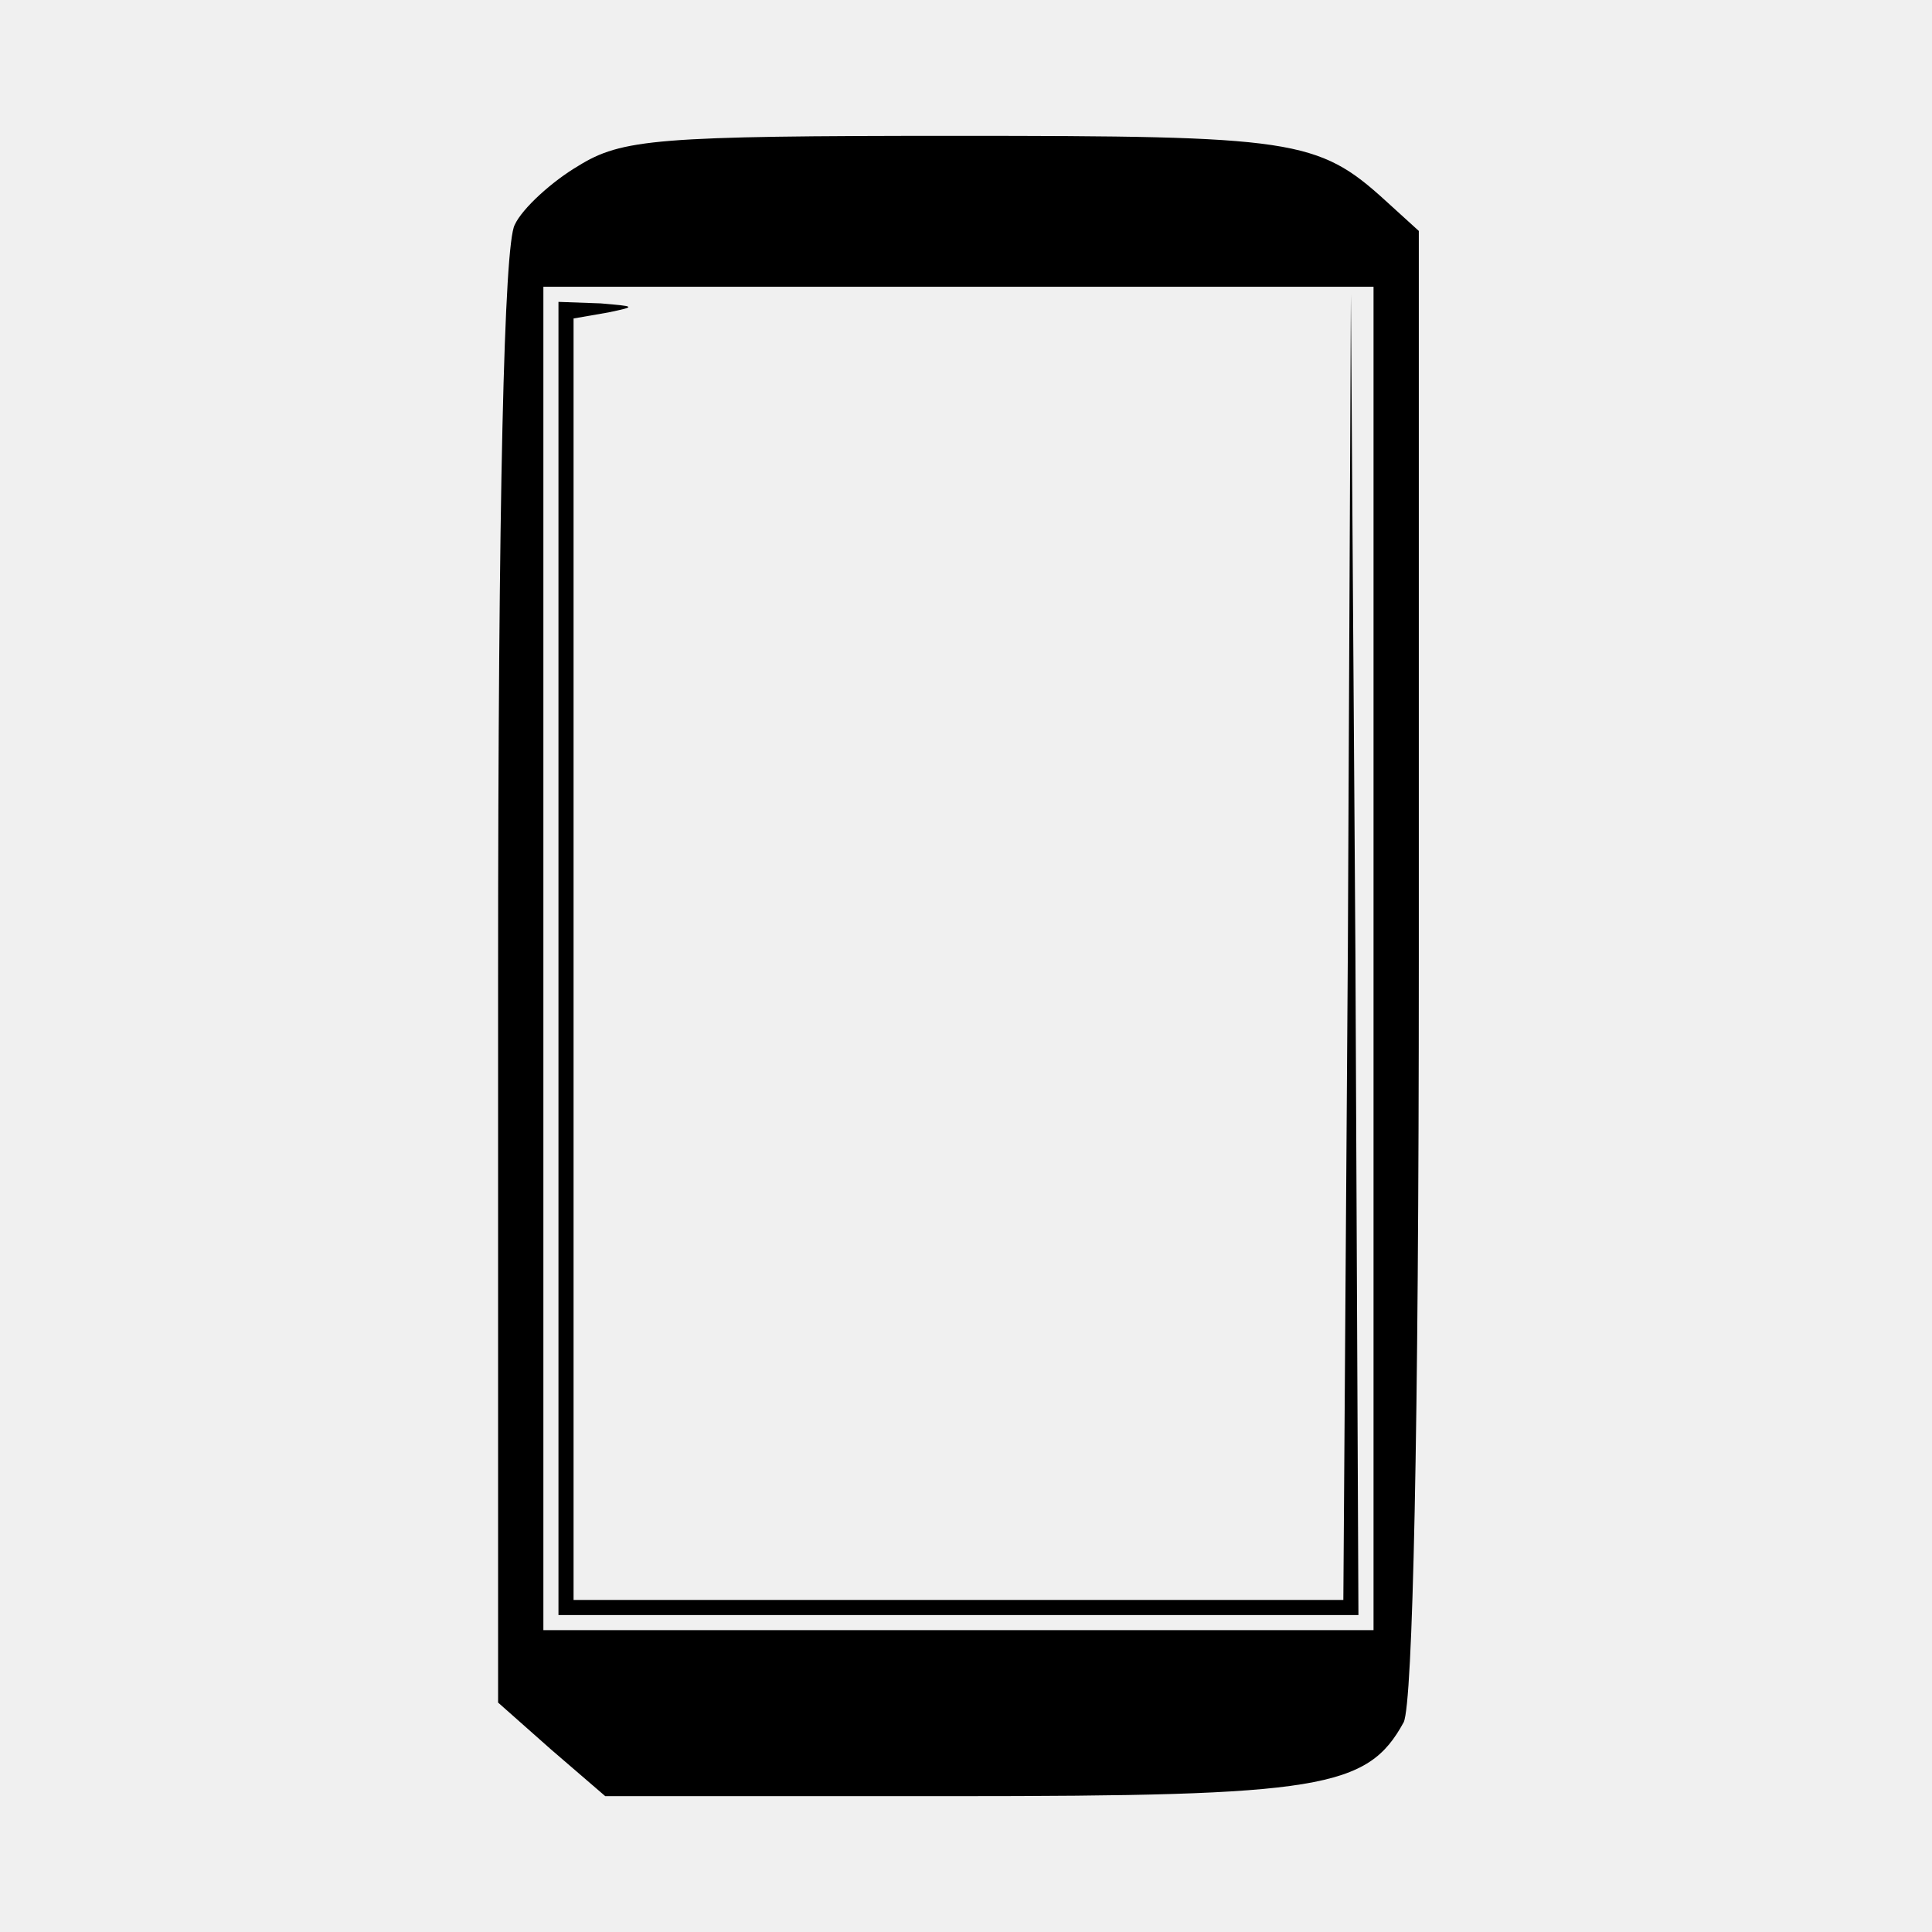
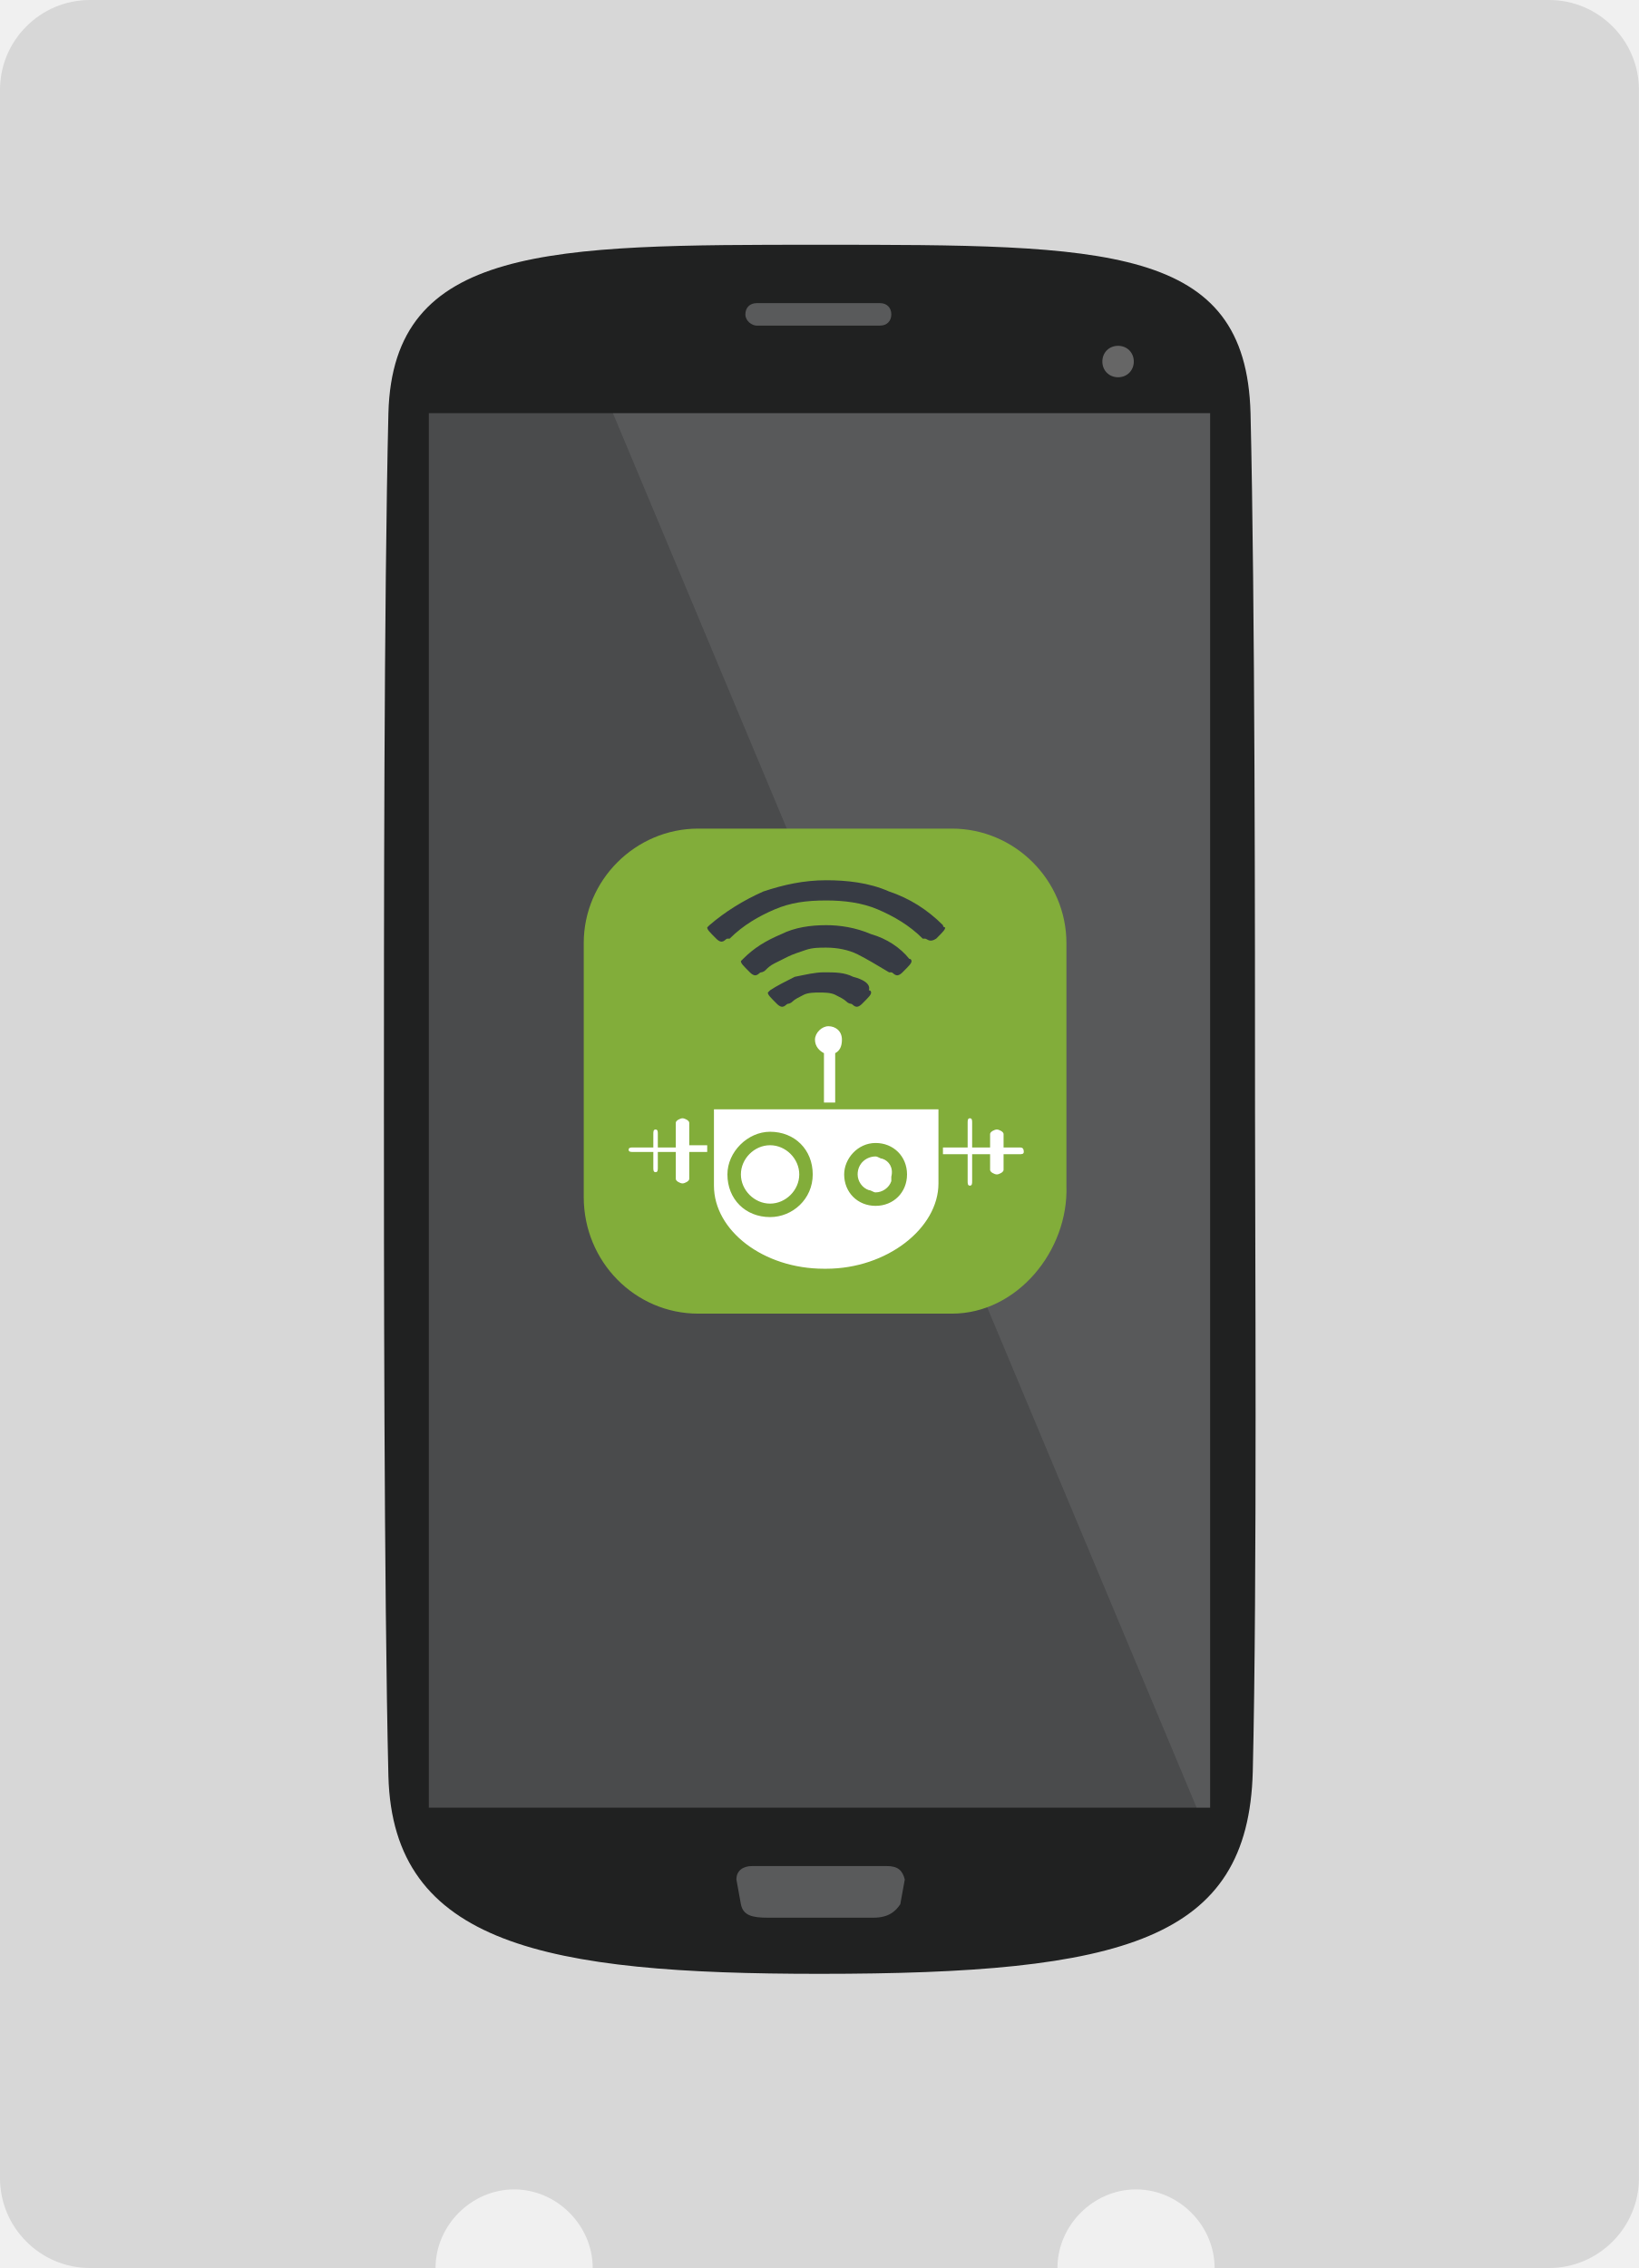
- <svg xmlns="http://www.w3.org/2000/svg" version="1.0" width="128pt" height="128pt" viewBox="0 0 128 128" preserveAspectRatio="xMidYMid meet">
-   <g transform="translate(0,128) scale(0.1,-0.1)" fill="#000000" stroke="none">
-     <path d="M383 1170 c-17 -10 -37 -28 -42 -39 -7 -13 -11 -179 -11 -499 l0 -480 35 -31 36 -31 230 0 c244 0 275 5 299 49 6 13 10 191 10 504 l0 484 -22 20 c-45 41 -61 43 -285 43 -198 0 -221 -2 -250 -20z m527 -525 l0 -445 -275 0 -275 0 0 445 0 445 275 0 275 0 0 -445z" />
-     <path d="M370 645 l0 -435 265 0 265 0 -2 438 -3 437 -2 -432 -3 -433 -255 0 -255 0 0 424 0 425 23 4 c19 4 18 4 -5 6 l-28 1 0 -435z" />
+ <svg xmlns="http://www.w3.org/2000/svg" version="1.1" id="svg" x="0px" y="0px" width="73px" height="101px" viewBox="-626.9 334.8 73 101" enable-background="new -626.9 334.8 73 101" xml:space="preserve">
+   <path fill-rule="evenodd" clip-rule="evenodd" fill="#D7D7D7" d="M-557.9,334.8h-65c-2.2,0-4,1.8-4,4v93c0,2.2,1.8,4,4,4h15.4  c0-1.9,1.6-3.5,3.5-3.5c1.9,0,3.5,1.6,3.5,3.5h20.7c0-1.9,1.6-3.5,3.5-3.5c1.9,0,3.5,1.6,3.5,3.5h14.9c2.2,0,4-1.8,4-4v-93  C-553.9,336.6-555.7,334.8-557.9,334.8z" />
+   <g>
+     <g>
+       <path fill-rule="evenodd" clip-rule="evenodd" fill="#202121" d="M-571.1,413.7c-0.2,7.5-5.7,9-19.3,9c-12.2,0-19-1.3-19.2-8.8    c-0.2-8.4-0.2-23.8-0.2-29.7c0-7.9,0-22.6,0.2-31c0.2-7.5,7.2-7.5,19.2-7.5c12.8,0,19,0,19.2,7.5c0.2,8.4,0.2,23.2,0.2,31    C-571,389.6-570.9,405.3-571.1,413.7z" />
+     </g>
+     <g>
+       <path fill-rule="evenodd" clip-rule="evenodd" fill="#4A4B4C" d="M-607.8,353.2h34.8v62.1h-34.8V353.2z" />
+       <path opacity="8.000000e-02" fill-rule="evenodd" clip-rule="evenodd" fill="#FFFFFF" d="M-573,353.2v62.1h-0.6l-26-62.1H-573z" />
+     </g>
+     <path fill-rule="evenodd" clip-rule="evenodd" fill="#666666" d="M-577.1,350.2c0.4,0,0.7,0.3,0.7,0.7c0,0.4-0.3,0.7-0.7,0.7   s-0.7-0.3-0.7-0.7C-577.8,350.5-577.5,350.2-577.1,350.2z" />
+     <g>
+       <g>
+         <path fill-rule="evenodd" clip-rule="evenodd" fill="#595A5B" d="M-587.4,417.9h-6c-0.4,0-0.7,0.2-0.7,0.6l0.2,1.1     c0.1,0.5,0.5,0.6,1.2,0.6h4.7c0.7,0,1-0.3,1.2-0.6l0.2-1.1C-586.7,418.1-586.9,417.9-587.4,417.9z M-593.2,349.3h5.5     c0.3,0,0.5-0.2,0.5-0.5s-0.2-0.5-0.5-0.5h-5.5c-0.3,0-0.5,0.2-0.5,0.5S-593.4,349.3-593.2,349.3z" />
+       </g>
+     </g>
+   </g>
+   <g>
+     <polygon fill="#FFFFFF" points="-581.3,391.4 -598.9,391.6 -599.6,380 -580.7,380  " />
+     <path fill="#82AD3A" d="M-584.5,393.3h-11.3c-2.8,0-5.1-2.3-5.1-5.2v-11.3c0-2.8,2.3-5.1,5.1-5.1h11.3c2.8,0,5.1,2.3,5.1,5.1v10.8   C-579.3,390.5-581.6,393.3-584.5,393.3z M-595.1,385.9v0.3v1.4c0,2,2.2,3.7,4.9,3.7h0.1c2.7,0,5-1.8,5-3.8v-1.3v-0.4v-1.6h-10   V385.9z M-589.4,381.1c0-0.4-0.3-0.6-0.6-0.6s-0.6,0.3-0.6,0.6c0,0.3,0.2,0.5,0.4,0.6v2.2h0.5v-2.2   C-589.5,381.6-589.4,381.4-589.4,381.1z M-596.2,385.9v-1.1c0-0.1-0.2-0.2-0.3-0.2c-0.1,0-0.3,0.1-0.3,0.2v1.1h-0.8v-0.6   c0-0.1,0-0.2-0.1-0.2c-0.1,0-0.1,0.1-0.1,0.2v0.6h-0.9c-0.1,0-0.2,0-0.2,0.1c0,0.1,0.1,0.1,0.2,0.1h0.9v0.7c0,0.1,0,0.2,0.1,0.2   c0.1,0,0.1-0.1,0.1-0.2v-0.7h0.8v1.2c0,0.1,0.2,0.2,0.3,0.2c0.1,0,0.3-0.1,0.3-0.2v-1.2h0.8v-0.3H-596.2z M-581.5,385.9h-0.7v-0.6   c0-0.1-0.2-0.2-0.3-0.2c-0.1,0-0.3,0.1-0.3,0.2v0.6h-0.8v-1.1c0-0.1,0-0.2-0.1-0.2c-0.1,0-0.1,0.1-0.1,0.2v1.1h-1.1v0.3h1.1v1.2   c0,0.1,0,0.2,0.1,0.2c0.1,0,0.1-0.1,0.1-0.2v-1.2h0.8v0.7c0,0.1,0.2,0.2,0.3,0.2c0.1,0,0.3-0.1,0.3-0.2v-0.7h0.7   c0.1,0,0.2,0,0.2-0.1C-581.3,385.9-581.4,385.9-581.5,385.9z M-587.9,388.5c-0.8,0-1.4-0.6-1.4-1.4c0-0.7,0.6-1.4,1.4-1.4   c0.8,0,1.4,0.6,1.4,1.4C-586.5,387.9-587.1,388.5-587.9,388.5z M-587.6,386.4c-0.1,0-0.2-0.1-0.3-0.1c-0.4,0-0.8,0.3-0.8,0.8   c0,0.3,0.2,0.6,0.5,0.7c0.1,0,0.2,0.1,0.3,0.1c0.3,0,0.6-0.2,0.7-0.5c0,0,0,0,0,0c0,0,0,0,0-0.1c0,0,0,0,0,0c0,0,0,0,0-0.1   c0,0,0,0,0,0c0,0,0,0,0,0c0,0,0,0,0,0C-587.1,386.8-587.3,386.5-587.6,386.4z M-587.1,387.1c0-0.3-0.2-0.6-0.5-0.7   C-587.3,386.5-587.1,386.8-587.1,387.1z M-592.6,389c-1.1,0-1.9-0.8-1.9-1.9c0-1,0.9-1.9,1.9-1.9c1.1,0,1.9,0.8,1.9,1.9   C-590.7,388.2-591.6,389-592.6,389z M-592.6,385.8c-0.7,0-1.3,0.6-1.3,1.3s0.6,1.3,1.3,1.3c0.7,0,1.3-0.6,1.3-1.3   S-591.9,385.8-592.6,385.8z" />
+     <g>
+       <g>
+         <path fill="#373B44" d="M-588.9,378.3c-0.4-0.2-0.8-0.2-1.3-0.2c-0.4,0-0.8,0.1-1.3,0.2c-0.4,0.2-0.8,0.4-1.1,0.6     c0,0-0.1,0.1-0.1,0.1c0,0.1,0.1,0.2,0.4,0.5c0.3,0.3,0.4,0,0.5,0c0,0,0.1,0,0.2-0.1c0.1-0.1,0.3-0.2,0.5-0.3     c0.2-0.1,0.5-0.1,0.7-0.1c0.2,0,0.5,0,0.7,0.1c0.2,0.1,0.4,0.2,0.5,0.3c0.1,0.1,0.2,0.1,0.2,0.1c0.1,0,0.2,0.3,0.5,0     s0.4-0.4,0.4-0.5c0,0,0-0.1-0.1-0.1C-588.1,378.6-588.5,378.4-588.9,378.3z M-588.1,376.4c-0.7-0.3-1.4-0.4-2-0.4     c-0.7,0-1.4,0.1-2,0.4c-0.7,0.3-1.2,0.6-1.7,1.1c0,0-0.1,0.1-0.1,0.1c0,0.1,0.1,0.2,0.4,0.5c0.3,0.3,0.4,0,0.5,0     c0,0,0.1,0,0.2-0.1c0.1-0.1,0.2-0.2,0.4-0.3c0.2-0.1,0.4-0.2,0.6-0.3c0.2-0.1,0.5-0.2,0.8-0.3c0.3-0.1,0.6-0.1,0.9-0.1     c0.5,0,1,0.1,1.4,0.3c0.4,0.2,0.9,0.5,1.4,0.8c0,0,0.1,0,0.1,0c0.1,0,0.2,0.3,0.5,0c0.3-0.3,0.4-0.4,0.4-0.5c0,0,0-0.1-0.1-0.1     C-586.8,377-587.4,376.6-588.1,376.4z M-584.9,376c-0.7-0.7-1.5-1.2-2.4-1.5c-0.9-0.4-1.9-0.5-2.8-0.5c-1,0-1.9,0.2-2.8,0.5     c-0.9,0.4-1.7,0.9-2.4,1.5c0,0-0.1,0.1-0.1,0.1c0,0.1,0.1,0.2,0.4,0.5c0.3,0.3,0.4,0,0.5,0c0,0,0.1,0,0.1,0c0.6-0.6,1.3-1,2-1.3     c0.7-0.3,1.4-0.4,2.3-0.4c0.8,0,1.6,0.1,2.3,0.4c0.7,0.3,1.4,0.7,2,1.3c0,0,0.1,0,0.1,0c0.1,0,0.2,0.2,0.5,0     c0.3-0.3,0.4-0.4,0.4-0.5C-584.9,376.1-584.9,376-584.9,376z" />
+       </g>
+     </g>
  </g>
</svg>
